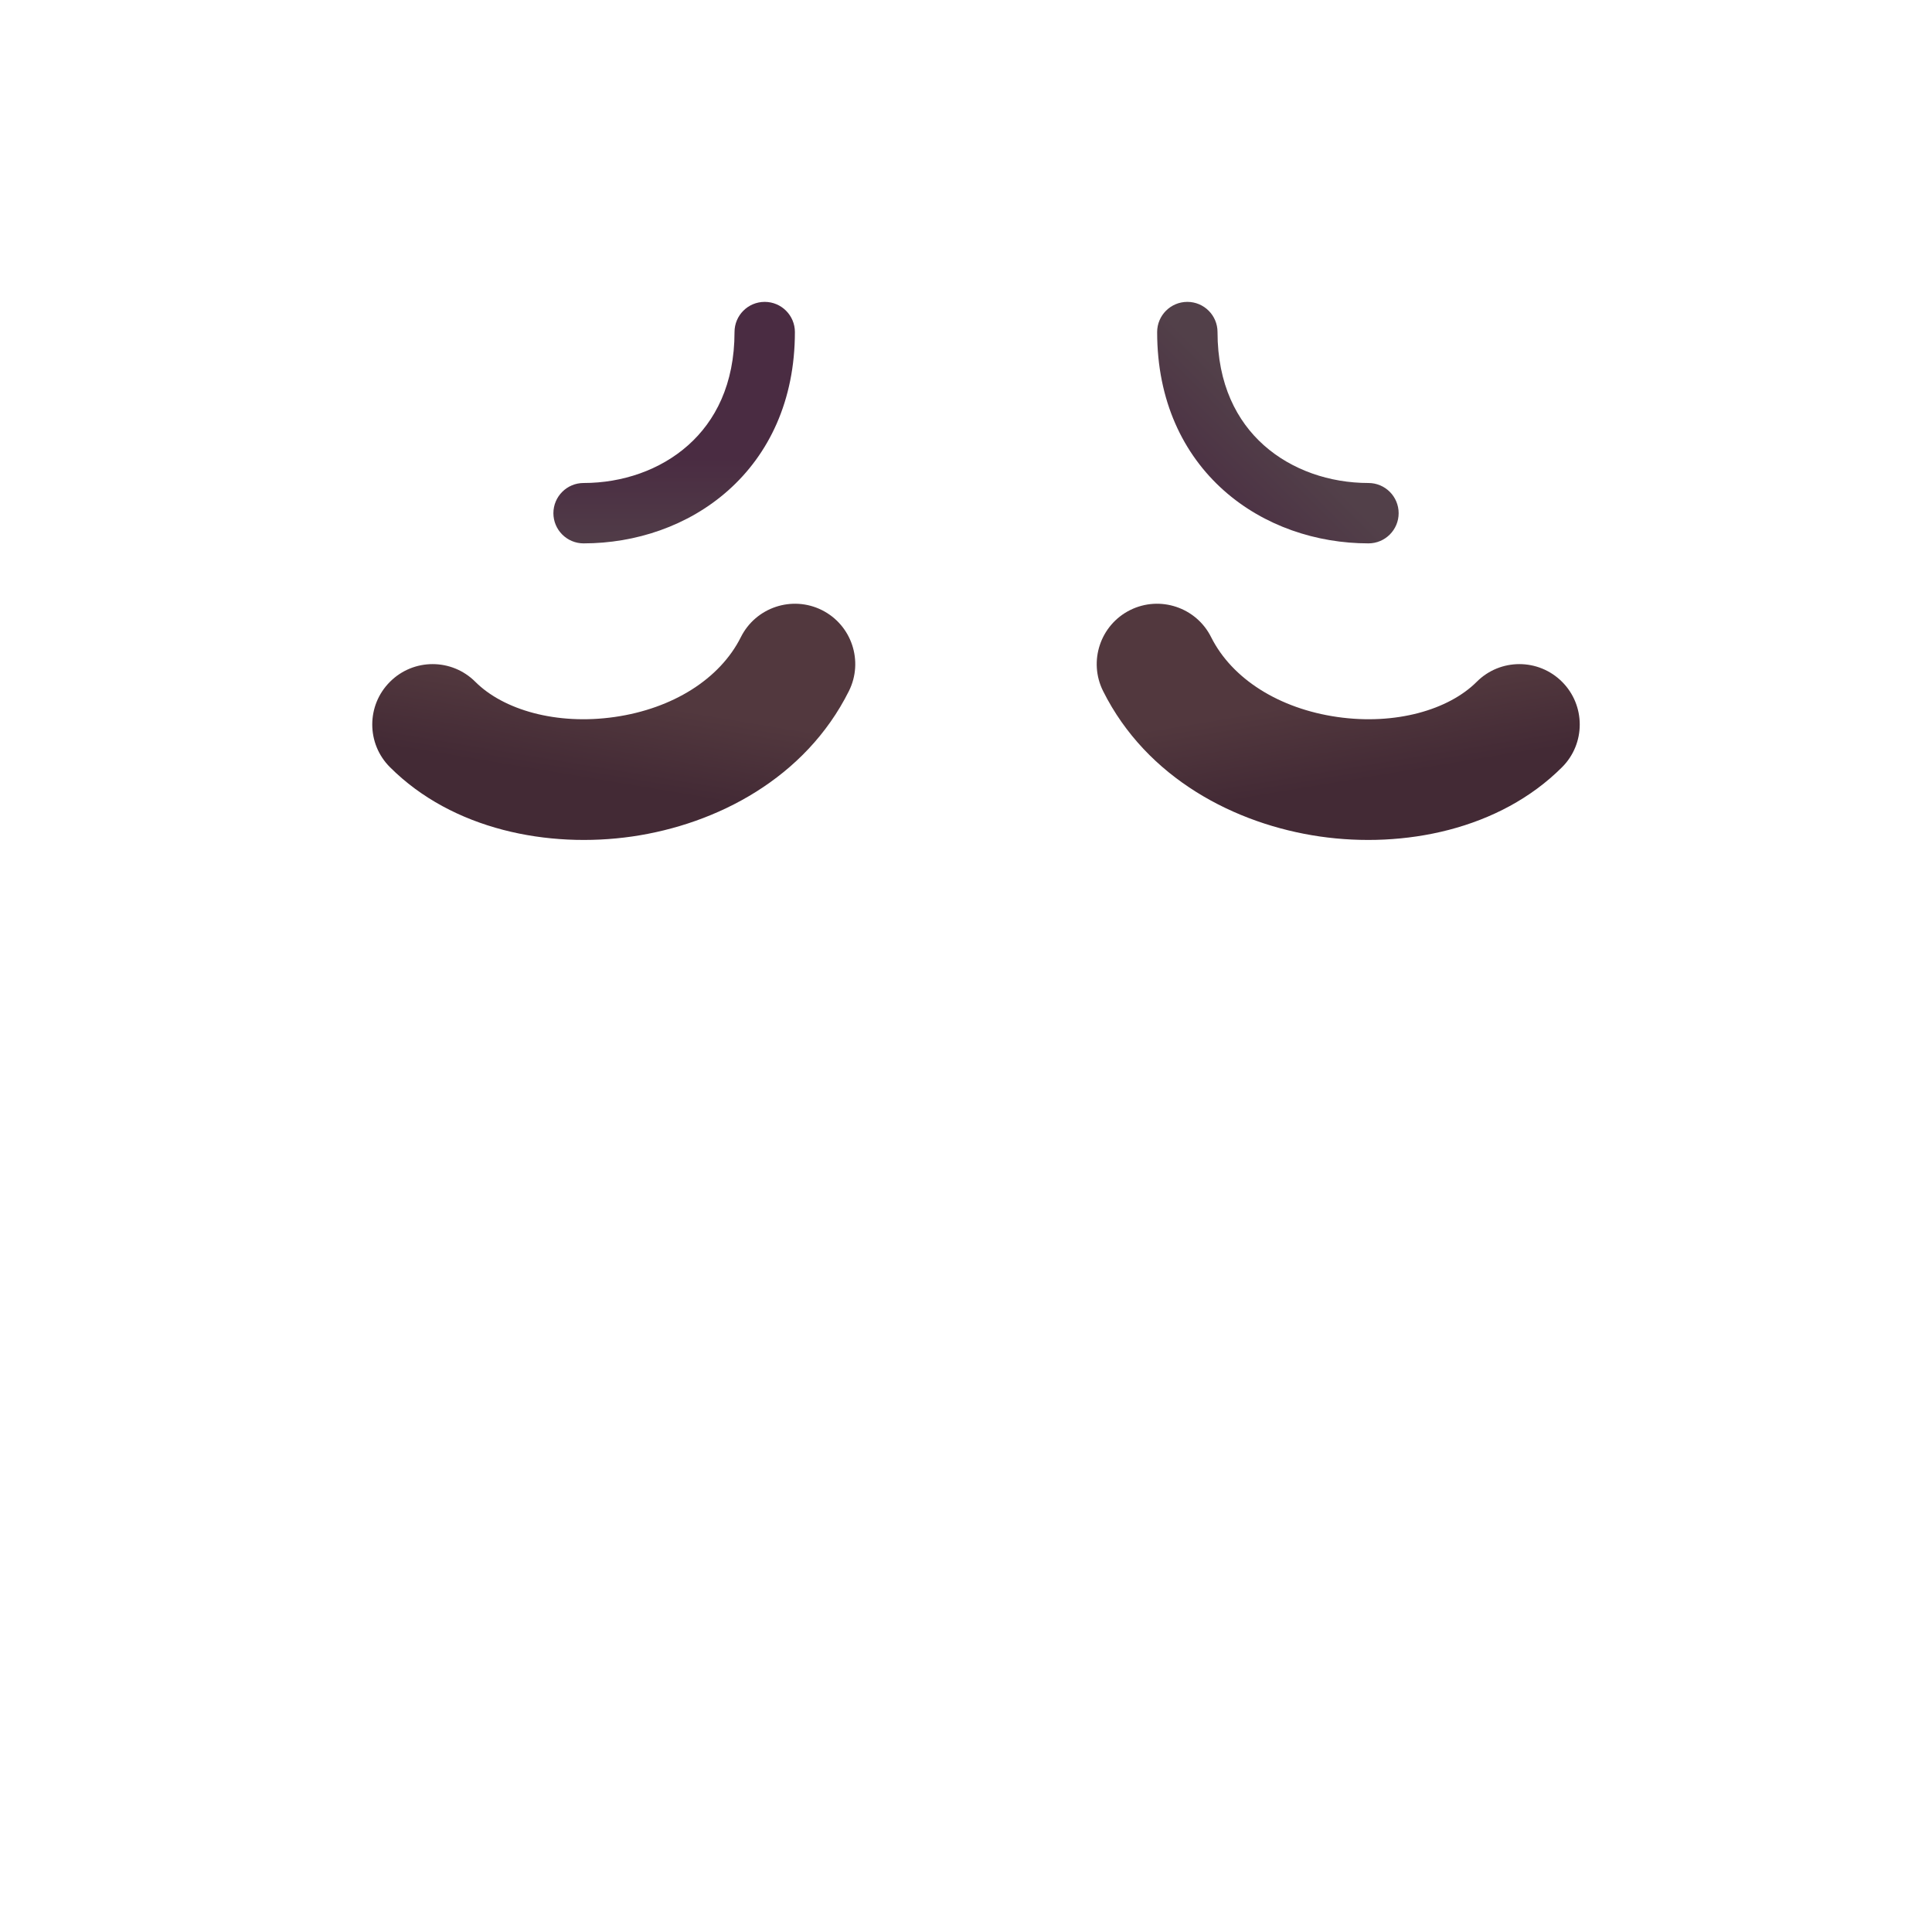
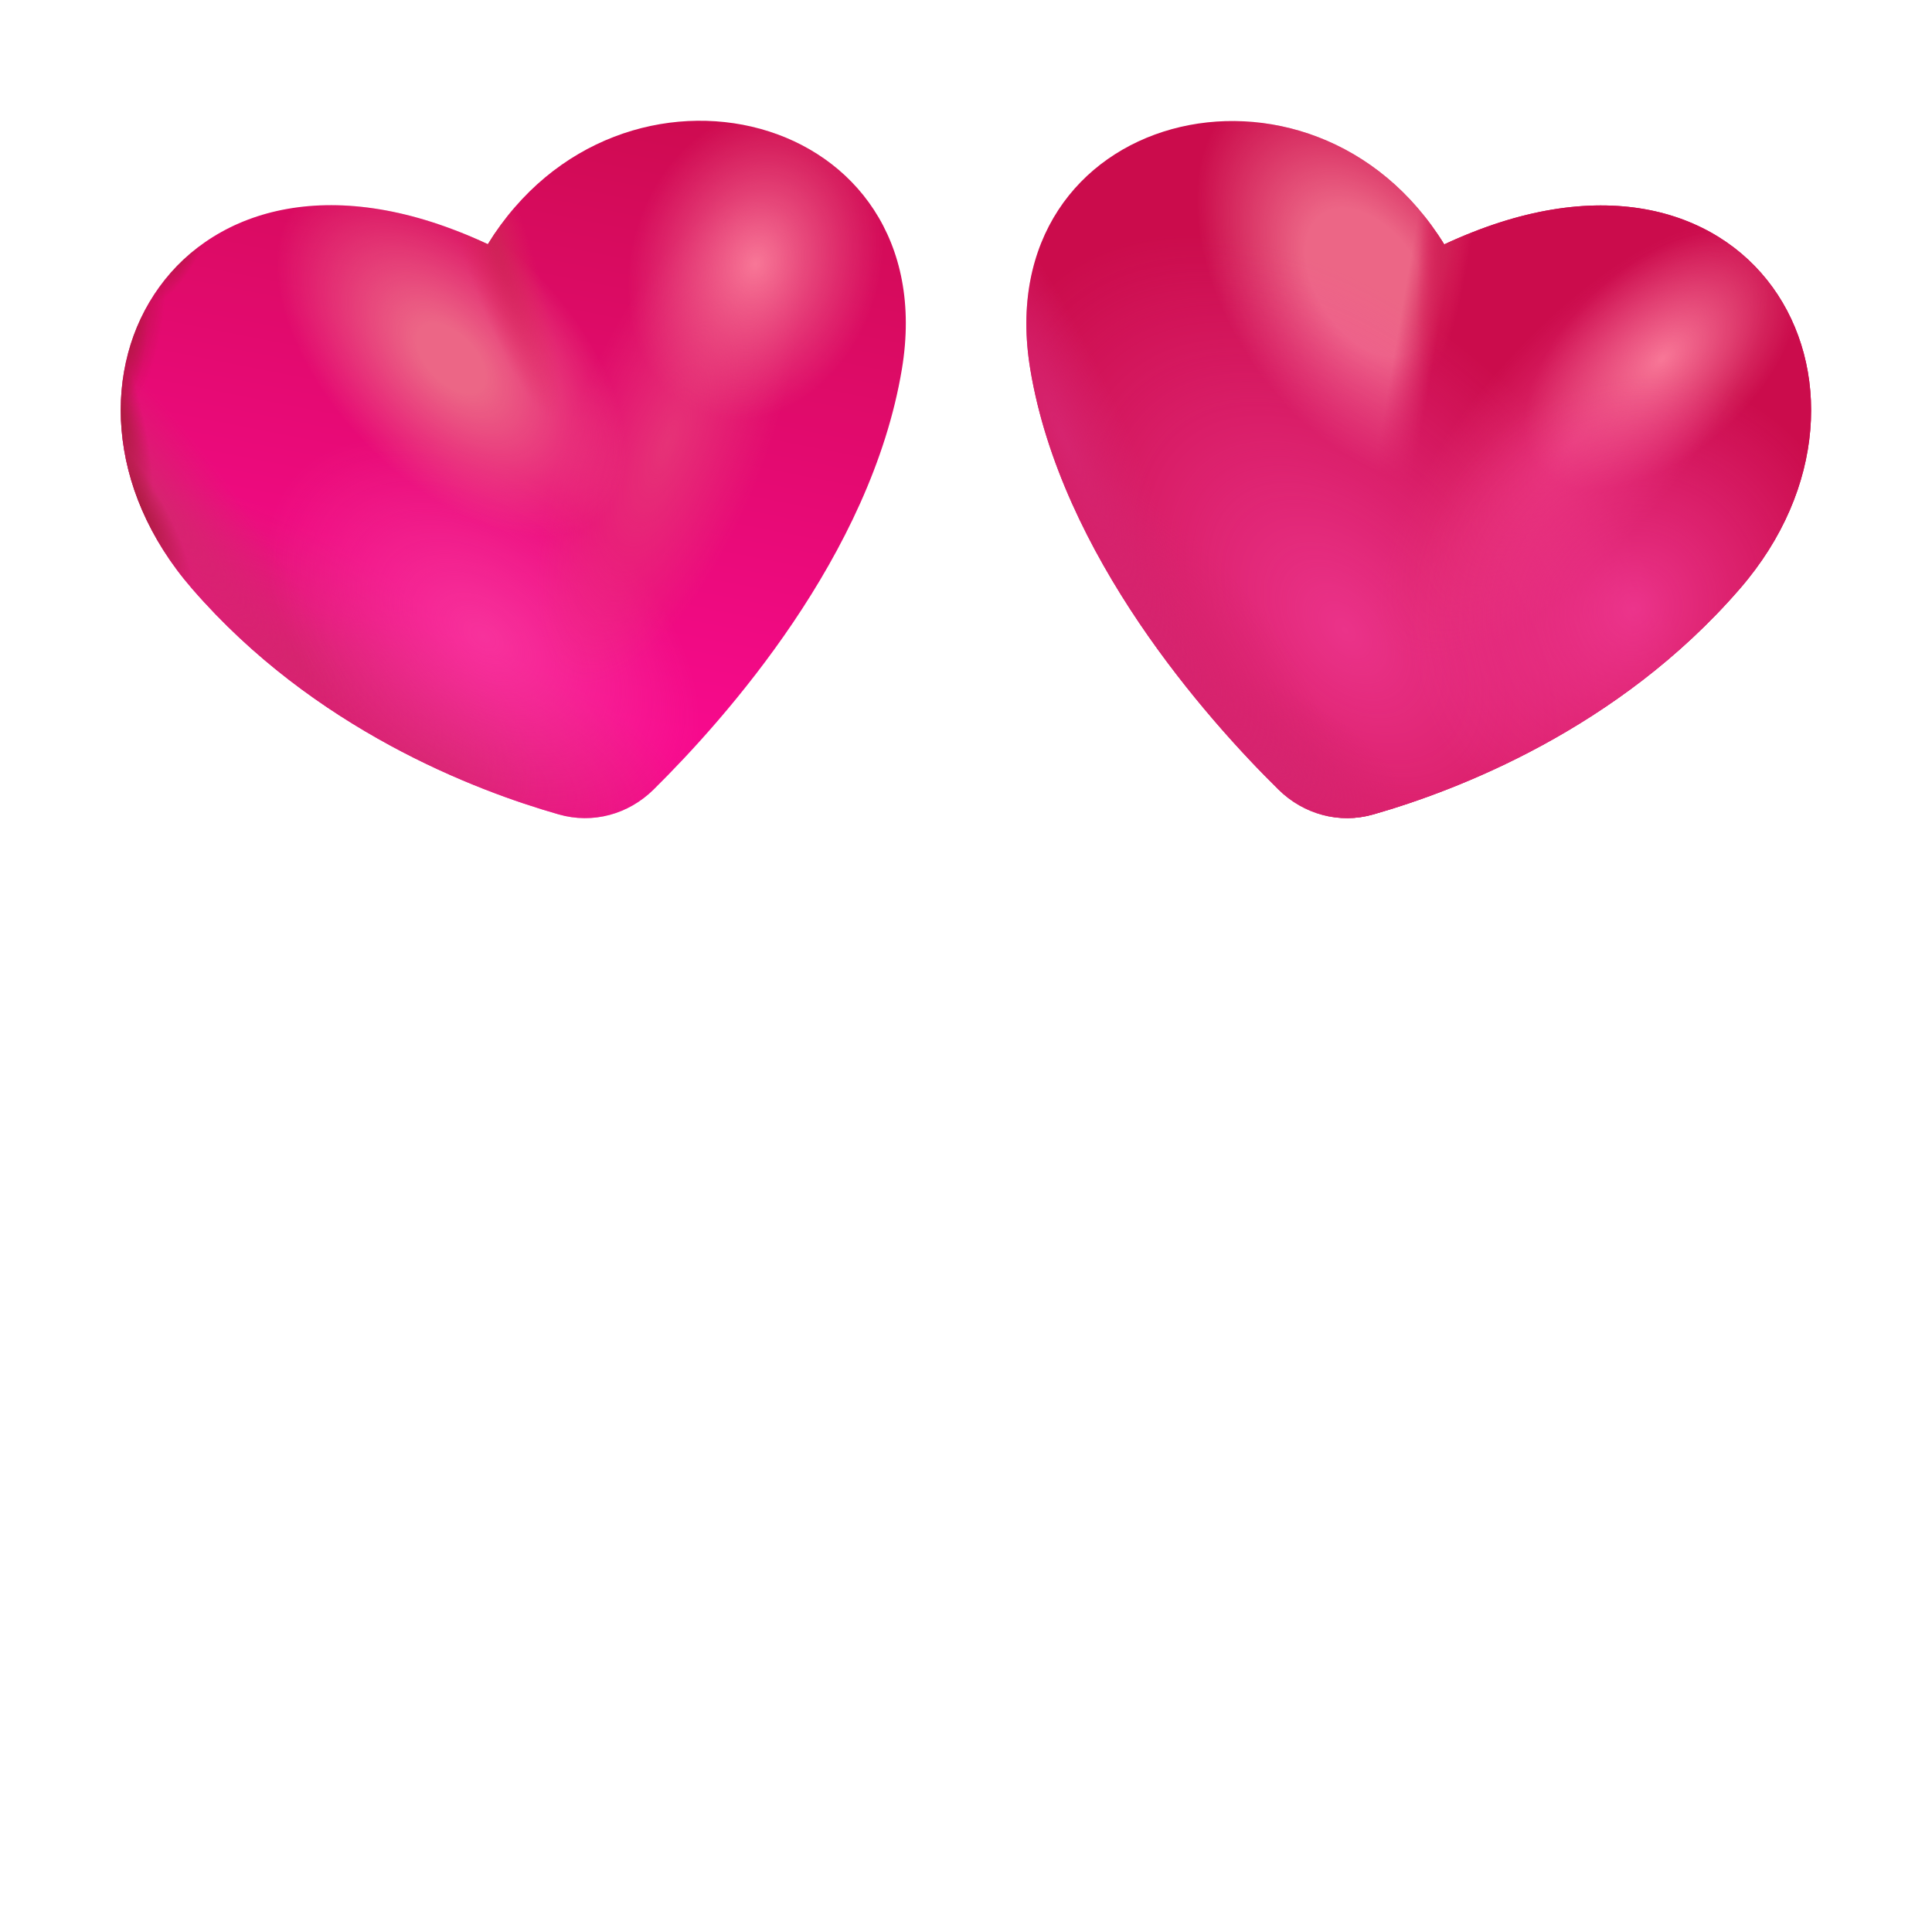
<svg xmlns="http://www.w3.org/2000/svg" width="32" height="32" viewBox="0 0 32 32" fill="none">
-   <path fill-rule="evenodd" clip-rule="evenodd" d="M13.613 10.105C14.107 10.352 14.307 10.953 14.06 11.447C13.338 12.891 11.871 13.652 10.47 13.855C9.081 14.055 7.496 13.744 6.459 12.707C6.068 12.317 6.068 11.683 6.459 11.293C6.849 10.902 7.482 10.902 7.873 11.293C8.336 11.756 9.215 12.015 10.184 11.875C11.14 11.737 11.923 11.248 12.271 10.553C12.518 10.059 13.119 9.859 13.613 10.105Z" fill="url(#paint0_linear_216_324)" />
-   <path fill-rule="evenodd" clip-rule="evenodd" d="M18.718 10.105C18.224 10.352 18.024 10.953 18.271 11.447C18.993 12.891 20.46 13.652 21.862 13.855C23.25 14.055 24.836 13.744 25.873 12.707C26.263 12.317 26.263 11.683 25.873 11.293C25.482 10.902 24.849 10.902 24.459 11.293C23.996 11.756 23.116 12.015 22.147 11.875C21.191 11.737 20.408 11.248 20.06 10.553C19.813 10.059 19.212 9.859 18.718 10.105Z" fill="url(#paint1_linear_216_324)" />
-   <path fill-rule="evenodd" clip-rule="evenodd" d="M12.666 5C12.942 5 13.166 5.224 13.166 5.5C13.166 6.636 12.735 7.524 12.06 8.124C11.395 8.715 10.522 9 9.666 9C9.39 9 9.166 8.776 9.166 8.5C9.166 8.224 9.39 8 9.666 8C10.309 8 10.936 7.785 11.396 7.376C11.847 6.976 12.166 6.364 12.166 5.5C12.166 5.224 12.389 5 12.666 5Z" fill="url(#paint2_linear_216_324)" />
-   <path fill-rule="evenodd" clip-rule="evenodd" d="M19.666 5C19.39 5 19.166 5.224 19.166 5.5C19.166 6.636 19.596 7.524 20.271 8.124C20.936 8.715 21.809 9 22.666 9C22.942 9 23.166 8.776 23.166 8.5C23.166 8.224 22.942 8 22.666 8C22.022 8 21.395 7.785 20.935 7.376C20.485 6.976 20.166 6.364 20.166 5.5C20.166 5.224 19.942 5 19.666 5Z" fill="url(#paint3_linear_216_324)" />
+   <path d="M3.181 9.75C5.197 12.077 7.879 13.096 9.254 13.489C9.817 13.651 10.408 13.489 10.825 13.078C12.018 11.9 14.424 9.199 14.938 6.115C15.656 1.809 10.256 0.496 8.08 4.045C2.989 1.654 0.296 6.421 3.181 9.75Z" fill="url(#paint0_linear_226_306)" />
+   <path d="M3.181 9.75C5.197 12.077 7.879 13.096 9.254 13.489C9.817 13.651 10.408 13.489 10.825 13.078C12.018 11.9 14.424 9.199 14.938 6.115C15.656 1.809 10.256 0.496 8.08 4.045C2.989 1.654 0.296 6.421 3.181 9.75Z" fill="url(#paint1_radial_226_306)" />
+   <path d="M3.181 9.75C5.197 12.077 7.879 13.096 9.254 13.489C9.817 13.651 10.408 13.489 10.825 13.078C12.018 11.9 14.424 9.199 14.938 6.115C15.656 1.809 10.256 0.496 8.08 4.045C2.989 1.654 0.296 6.421 3.181 9.75Z" fill="url(#paint2_radial_226_306)" />
+   <path d="M3.181 9.75C5.197 12.077 7.879 13.096 9.254 13.489C9.817 13.651 10.408 13.489 10.825 13.078C12.018 11.9 14.424 9.199 14.938 6.115C15.656 1.809 10.256 0.496 8.08 4.045C2.989 1.654 0.296 6.421 3.181 9.75Z" fill="url(#paint3_radial_226_306)" />
+   <path d="M3.181 9.75C5.197 12.077 7.879 13.096 9.254 13.489C9.817 13.651 10.408 13.489 10.825 13.078C12.018 11.9 14.424 9.199 14.938 6.115C15.656 1.809 10.256 0.496 8.08 4.045C2.989 1.654 0.296 6.421 3.181 9.75Z" fill="url(#paint4_radial_226_306)" />
+   <path d="M3.181 9.75C5.197 12.077 7.879 13.096 9.254 13.489C9.817 13.651 10.408 13.489 10.825 13.078C12.018 11.9 14.424 9.199 14.938 6.115C15.656 1.809 10.256 0.496 8.08 4.045C2.989 1.654 0.296 6.421 3.181 9.75Z" fill="url(#paint5_radial_226_306)" />
+   <path d="M3.181 9.75C5.197 12.077 7.879 13.096 9.254 13.489C9.817 13.651 10.408 13.489 10.825 13.078C12.018 11.9 14.424 9.199 14.938 6.115C15.656 1.809 10.256 0.496 8.08 4.045C2.989 1.654 0.296 6.421 3.181 9.75Z" fill="url(#paint6_radial_226_306)" />
+   <path d="M3.181 9.75C5.197 12.077 7.879 13.096 9.254 13.489C9.817 13.651 10.408 13.489 10.825 13.078C12.018 11.9 14.424 9.199 14.938 6.115C15.656 1.809 10.256 0.496 8.08 4.045C2.989 1.654 0.296 6.421 3.181 9.75Z" fill="url(#paint7_radial_226_306)" />
+   <path d="M3.181 9.75C5.197 12.077 7.879 13.096 9.254 13.489C9.817 13.651 10.408 13.489 10.825 13.078C12.018 11.9 14.424 9.199 14.938 6.115C15.656 1.809 10.256 0.496 8.08 4.045C2.989 1.654 0.296 6.421 3.181 9.75Z" fill="url(#paint8_radial_226_306)" />
+   <path d="M3.181 9.75C5.197 12.077 7.879 13.096 9.254 13.489C9.817 13.651 10.408 13.489 10.825 13.078C12.018 11.9 14.424 9.199 14.938 6.115C15.656 1.809 10.256 0.496 8.08 4.045C2.989 1.654 0.296 6.421 3.181 9.75Z" fill="url(#paint9_radial_226_306)" />
+   <path d="M3.181 9.75C5.197 12.077 7.879 13.096 9.254 13.489C9.817 13.651 10.408 13.489 10.825 13.078C12.018 11.9 14.424 9.199 14.938 6.115C15.656 1.809 10.256 0.496 8.08 4.045C2.989 1.654 0.296 6.421 3.181 9.75Z" fill="url(#paint10_radial_226_306)" />
+   <path d="M3.181 9.75C5.197 12.077 7.879 13.096 9.254 13.489C9.817 13.651 10.408 13.489 10.825 13.078C12.018 11.9 14.424 9.199 14.938 6.115C15.656 1.809 10.256 0.496 8.08 4.045C2.989 1.654 0.296 6.421 3.181 9.75Z" fill="url(#paint11_radial_226_306)" />
+   <path d="M3.181 9.75C5.197 12.077 7.879 13.096 9.254 13.489C9.817 13.651 10.408 13.489 10.825 13.078C12.018 11.9 14.424 9.199 14.938 6.115C15.656 1.809 10.256 0.496 8.08 4.045C2.989 1.654 0.296 6.421 3.181 9.75Z" fill="url(#paint12_radial_226_306)" />
+   <path d="M3.181 9.75C5.197 12.077 7.879 13.096 9.254 13.489C9.817 13.651 10.408 13.489 10.825 13.078C12.018 11.9 14.424 9.199 14.938 6.115C15.656 1.809 10.256 0.496 8.08 4.045C2.989 1.654 0.296 6.421 3.181 9.75Z" fill="url(#paint13_radial_226_306)" />
+   <path d="M28.817 9.752C26.802 12.078 24.122 13.096 22.747 13.489C22.184 13.651 21.593 13.489 21.176 13.078C19.983 11.901 17.579 9.201 17.065 6.118C16.348 1.814 21.745 0.501 23.921 4.049C29.009 1.659 31.701 6.424 28.817 9.752Z" fill="#CB0C4C" />
+   <path d="M28.817 9.752C26.802 12.078 24.122 13.096 22.747 13.489C22.184 13.651 21.593 13.489 21.176 13.078C19.983 11.901 17.579 9.201 17.065 6.118C16.348 1.814 21.745 0.501 23.921 4.049C29.009 1.659 31.701 6.424 28.817 9.752Z" fill="url(#paint14_radial_226_306)" />
+   <path d="M28.817 9.752C26.802 12.078 24.122 13.096 22.747 13.489C22.184 13.651 21.593 13.489 21.176 13.078C19.983 11.901 17.579 9.201 17.065 6.118C16.348 1.814 21.745 0.501 23.921 4.049C29.009 1.659 31.701 6.424 28.817 9.752Z" fill="url(#paint15_linear_226_306)" />
+   <path d="M28.817 9.752C26.802 12.078 24.122 13.096 22.747 13.489C22.184 13.651 21.593 13.489 21.176 13.078C19.983 11.901 17.579 9.201 17.065 6.118C16.348 1.814 21.745 0.501 23.921 4.049C29.009 1.659 31.701 6.424 28.817 9.752Z" fill="url(#paint16_radial_226_306)" />
+   <path d="M28.817 9.752C26.802 12.078 24.122 13.096 22.747 13.489C22.184 13.651 21.593 13.489 21.176 13.078C19.983 11.901 17.579 9.201 17.065 6.118C16.348 1.814 21.745 0.501 23.921 4.049C29.009 1.659 31.701 6.424 28.817 9.752Z" fill="url(#paint17_radial_226_306)" />
+   <path d="M28.817 9.752C26.802 12.078 24.122 13.096 22.747 13.489C22.184 13.651 21.593 13.489 21.176 13.078C19.983 11.901 17.579 9.201 17.065 6.118C16.348 1.814 21.745 0.501 23.921 4.049C29.009 1.659 31.701 6.424 28.817 9.752Z" fill="url(#paint18_radial_226_306)" />
+   <path d="M28.817 9.752C26.802 12.078 24.122 13.096 22.747 13.489C22.184 13.651 21.593 13.489 21.176 13.078C19.983 11.901 17.579 9.201 17.065 6.118C16.348 1.814 21.745 0.501 23.921 4.049C29.009 1.659 31.701 6.424 28.817 9.752Z" fill="url(#paint19_radial_226_306)" />
+   <path d="M28.817 9.752C26.802 12.078 24.122 13.096 22.747 13.489C22.184 13.651 21.593 13.489 21.176 13.078C19.983 11.901 17.579 9.201 17.065 6.118C16.348 1.814 21.745 0.501 23.921 4.049C29.009 1.659 31.701 6.424 28.817 9.752Z" fill="url(#paint20_radial_226_306)" />
+   <path d="M28.817 9.752C26.802 12.078 24.122 13.096 22.747 13.489C22.184 13.651 21.593 13.489 21.176 13.078C19.983 11.901 17.579 9.201 17.065 6.118C16.348 1.814 21.745 0.501 23.921 4.049C29.009 1.659 31.701 6.424 28.817 9.752Z" fill="url(#paint21_radial_226_306)" />
+   <path d="M28.817 9.752C26.802 12.078 24.122 13.096 22.747 13.489C22.184 13.651 21.593 13.489 21.176 13.078C19.983 11.901 17.579 9.201 17.065 6.118C16.348 1.814 21.745 0.501 23.921 4.049C29.009 1.659 31.701 6.424 28.817 9.752Z" fill="url(#paint22_radial_226_306)" />
+   <path d="M28.817 9.752C26.802 12.078 24.122 13.096 22.747 13.489C22.184 13.651 21.593 13.489 21.176 13.078C19.983 11.901 17.579 9.201 17.065 6.118C16.348 1.814 21.745 0.501 23.921 4.049C29.009 1.659 31.701 6.424 28.817 9.752Z" fill="url(#paint23_radial_226_306)" />
  <defs>
-     <linearGradient id="paint0_linear_216_324" x1="11.366" y1="11.75" x2="11.13" y2="13.161" gradientUnits="userSpaceOnUse">
-       <stop stop-color="#52383E" />
-       <stop offset="1" stop-color="#432A35" />
+     <linearGradient id="paint0_linear_226_306" x1="24.004" y1="3.338" x2="21.87" y2="14.202" gradientUnits="userSpaceOnUse">
+       <stop stop-color="#CA0B4A" />
+       <stop offset="1" stop-color="#F70A8D" />
    </linearGradient>
-     <linearGradient id="paint1_linear_216_324" x1="20.966" y1="11.75" x2="21.201" y2="13.161" gradientUnits="userSpaceOnUse">
-       <stop stop-color="#52383E" />
-       <stop offset="1" stop-color="#432A35" />
+     <radialGradient id="paint1_radial_226_306" cx="0" cy="0" r="1" gradientUnits="userSpaceOnUse" gradientTransform="translate(7.02927 12.6167) rotate(16.6992) scale(4.76329 2.12853)">
+       <stop stop-color="#D6246F" />
+       <stop offset="1" stop-color="#D6246F" stop-opacity="0" />
+     </radialGradient>
+     <radialGradient id="paint2_radial_226_306" cx="0" cy="0" r="1" gradientUnits="userSpaceOnUse" gradientTransform="translate(4.88845 10.9672) rotate(33.5535) scale(4.67451 2.0477)">
+       <stop stop-color="#D6246F" />
+       <stop offset="1" stop-color="#D6246F" stop-opacity="0" />
+     </radialGradient>
+     <radialGradient id="paint3_radial_226_306" cx="0" cy="0" r="1" gradientUnits="userSpaceOnUse" gradientTransform="translate(2.59015 8.31174) rotate(51.7817) scale(5.65781 1.12685)">
+       <stop stop-color="#D6246F" />
+       <stop offset="1" stop-color="#D6246F" stop-opacity="0" />
+     </radialGradient>
+     <radialGradient id="paint4_radial_226_306" cx="0" cy="0" r="1" gradientUnits="userSpaceOnUse" gradientTransform="translate(2.17528 8.29395) rotate(58.4957) scale(1.78688 0.433485)">
+       <stop stop-color="#A41B36" />
+       <stop offset="1" stop-color="#A41B36" stop-opacity="0" />
+     </radialGradient>
+     <radialGradient id="paint5_radial_226_306" cx="0" cy="0" r="1" gradientUnits="userSpaceOnUse" gradientTransform="translate(1.90014 6.65253) rotate(75.0124) scale(1.92886 0.404891)">
+       <stop stop-color="#A41B36" />
+       <stop offset="1" stop-color="#A41B36" stop-opacity="0" />
+     </radialGradient>
+     <radialGradient id="paint6_radial_226_306" cx="0" cy="0" r="1" gradientUnits="userSpaceOnUse" gradientTransform="translate(2 5.18082) rotate(90) scale(1.47644 0.448179)">
+       <stop stop-color="#A41B36" />
+       <stop offset="1" stop-color="#A41B36" stop-opacity="0" />
+     </radialGradient>
+     <radialGradient id="paint7_radial_226_306" cx="0" cy="0" r="1" gradientUnits="userSpaceOnUse" gradientTransform="translate(2.05079 4.41452) rotate(91.2259) scale(2.37382 0.720582)">
+       <stop stop-color="#A41B36" />
+       <stop offset="1" stop-color="#A41B36" stop-opacity="0" />
+     </radialGradient>
+     <radialGradient id="paint8_radial_226_306" cx="0" cy="0" r="1" gradientUnits="userSpaceOnUse" gradientTransform="translate(3.03974 3.93431) rotate(116.065) scale(1.18125 0.358572)">
+       <stop stop-color="#A41B36" />
+       <stop offset="1" stop-color="#A41B36" stop-opacity="0" />
+     </radialGradient>
+     <radialGradient id="paint9_radial_226_306" cx="0" cy="0" r="1" gradientUnits="userSpaceOnUse" gradientTransform="translate(8.00827 10.55) rotate(39.4337) scale(4.13536 2.60399)">
+       <stop stop-color="#F944A5" stop-opacity="0.69" />
+       <stop offset="1" stop-color="#F944A5" stop-opacity="0" />
+     </radialGradient>
+     <radialGradient id="paint10_radial_226_306" cx="0" cy="0" r="1" gradientUnits="userSpaceOnUse" gradientTransform="translate(11.0618 7.31985) rotate(111.882) scale(4.30139 1.61579)">
+       <stop stop-color="#E63277" />
+       <stop offset="1" stop-color="#E63277" stop-opacity="0" />
+     </radialGradient>
+     <radialGradient id="paint11_radial_226_306" cx="0" cy="0" r="1" gradientUnits="userSpaceOnUse" gradientTransform="translate(7.47168 5.93265) rotate(46.1088) scale(3.62264 2.00742)">
+       <stop offset="0.195" stop-color="#EC6686" />
+       <stop offset="1" stop-color="#EC6686" stop-opacity="0" />
+     </radialGradient>
+     <radialGradient id="paint12_radial_226_306" cx="0" cy="0" r="1" gradientUnits="userSpaceOnUse" gradientTransform="translate(12.5143 4.37061) rotate(107.745) scale(2.63118 2.06562)">
+       <stop stop-color="#F87797" />
+       <stop offset="1" stop-color="#EB6385" stop-opacity="0" />
+     </radialGradient>
+     <radialGradient id="paint13_radial_226_306" cx="0" cy="0" r="1" gradientUnits="userSpaceOnUse" gradientTransform="translate(8.1074 3.80682) rotate(71.0992) scale(3.2833 0.566645)">
+       <stop stop-color="#CE2356" />
+       <stop offset="1" stop-color="#DE265D" stop-opacity="0" />
+     </radialGradient>
+     <radialGradient id="paint14_radial_226_306" cx="0" cy="0" r="1" gradientUnits="userSpaceOnUse" gradientTransform="translate(22.6668 4.68244) rotate(56.0304) scale(3.73239 2.34474)">
+       <stop offset="0.364" stop-color="#EC6686" />
+       <stop offset="1" stop-color="#EC6686" stop-opacity="0" />
+     </radialGradient>
+     <linearGradient id="paint15_linear_226_306" x1="24.171" y1="5.2" x2="23.234" y2="5.039" gradientUnits="userSpaceOnUse">
+       <stop offset="0.308" stop-color="#CB0C4C" />
+       <stop offset="1" stop-color="#CB0C4C" stop-opacity="0" />
    </linearGradient>
-     <linearGradient id="paint2_linear_216_324" x1="9.832" y1="9.4" x2="9.832" y2="7.6" gradientUnits="userSpaceOnUse">
-       <stop offset="0.03" stop-color="#524049" />
-       <stop offset="1" stop-color="#4A2C42" />
-     </linearGradient>
-     <linearGradient id="paint3_linear_216_324" x1="21.166" y1="7" x2="19.666" y2="8.5" gradientUnits="userSpaceOnUse">
-       <stop offset="0.03" stop-color="#524049" />
-       <stop offset="1" stop-color="#4A2C42" />
-     </linearGradient>
+     <radialGradient id="paint16_radial_226_306" cx="0" cy="0" r="1" gradientUnits="userSpaceOnUse" gradientTransform="translate(22.287 10.4347) rotate(49.9555) scale(7.5548 4.75717)">
+       <stop stop-color="#F944A5" stop-opacity="0.69" />
+       <stop offset="1" stop-color="#F944A5" stop-opacity="0" />
+     </radialGradient>
+     <radialGradient id="paint17_radial_226_306" cx="0" cy="0" r="1" gradientUnits="userSpaceOnUse" gradientTransform="translate(23.9753 3.73996) rotate(97.2889) scale(2.44055 0.421203)">
+       <stop stop-color="#CE2356" />
+       <stop offset="1" stop-color="#DE265D" stop-opacity="0" />
+     </radialGradient>
+     <radialGradient id="paint18_radial_226_306" cx="0" cy="0" r="1" gradientUnits="userSpaceOnUse" gradientTransform="translate(26.0581 7.32242) rotate(130.989) scale(4.5923 1.72507)">
+       <stop stop-color="#E63277" />
+       <stop offset="1" stop-color="#E63277" stop-opacity="0" />
+     </radialGradient>
+     <radialGradient id="paint19_radial_226_306" cx="0" cy="0" r="1" gradientUnits="userSpaceOnUse" gradientTransform="translate(27.5251 5.94859) rotate(137.878) scale(2.72734 1.5626)">
+       <stop stop-color="#F87797" />
+       <stop offset="1" stop-color="#EB6385" stop-opacity="0" />
+     </radialGradient>
+     <radialGradient id="paint20_radial_226_306" cx="0" cy="0" r="1" gradientUnits="userSpaceOnUse" gradientTransform="translate(21.1201 12.6742) rotate(31.4346) scale(2.78808 1.24588)">
+       <stop stop-color="#D6246F" />
+       <stop offset="1" stop-color="#D6246F" stop-opacity="0" />
+     </radialGradient>
+     <radialGradient id="paint21_radial_226_306" cx="0" cy="0" r="1" gradientUnits="userSpaceOnUse" gradientTransform="translate(18.972 10.5922) rotate(45.8212) scale(4.1255 1.8072)">
+       <stop stop-color="#D6246F" />
+       <stop offset="1" stop-color="#D6246F" stop-opacity="0" />
+     </radialGradient>
+     <radialGradient id="paint22_radial_226_306" cx="0" cy="0" r="1" gradientUnits="userSpaceOnUse" gradientTransform="translate(17.6171 7.25451) rotate(65.4042) scale(5.16089 1.02788)">
+       <stop stop-color="#D6246F" />
+       <stop offset="1" stop-color="#D6246F" stop-opacity="0" />
+     </radialGradient>
+     <radialGradient id="paint23_radial_226_306" cx="0" cy="0" r="1" gradientUnits="userSpaceOnUse" gradientTransform="translate(27.0634 10.0749) rotate(117.896) scale(3.9331 3.66908)">
+       <stop stop-color="#F944A5" stop-opacity="0.69" />
+       <stop offset="1" stop-color="#F944A5" stop-opacity="0" />
+     </radialGradient>
  </defs>
</svg>
